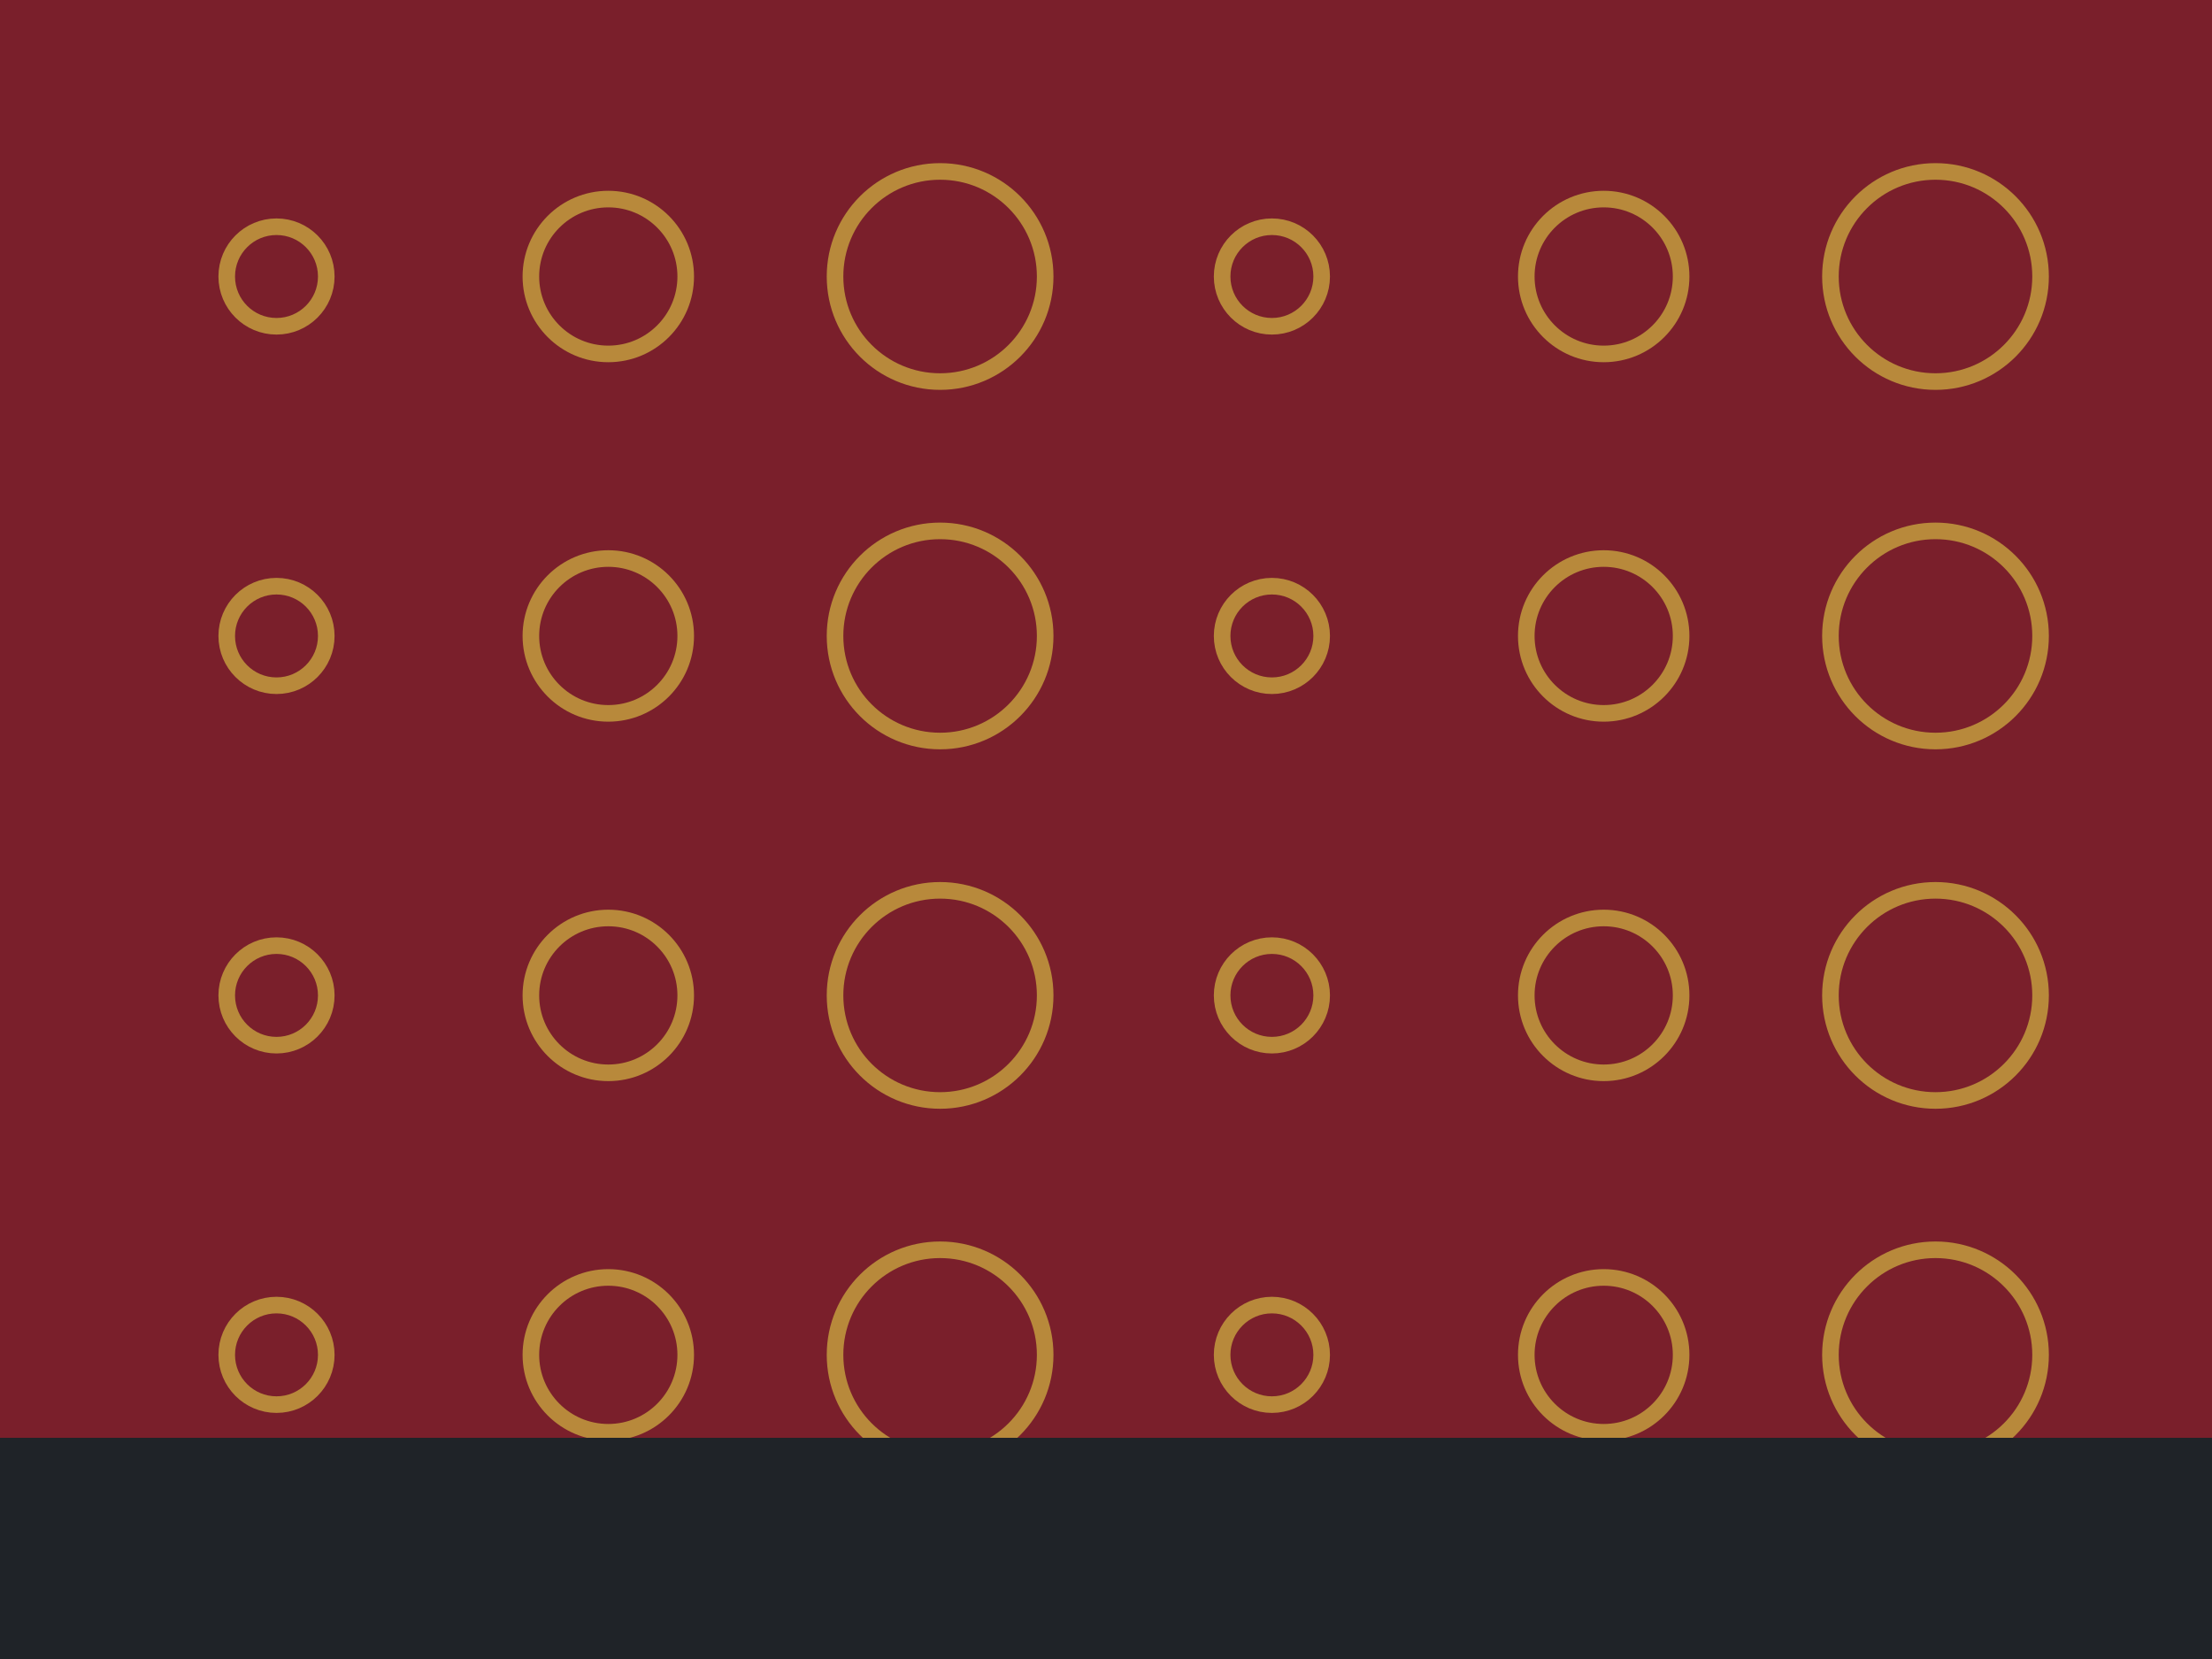
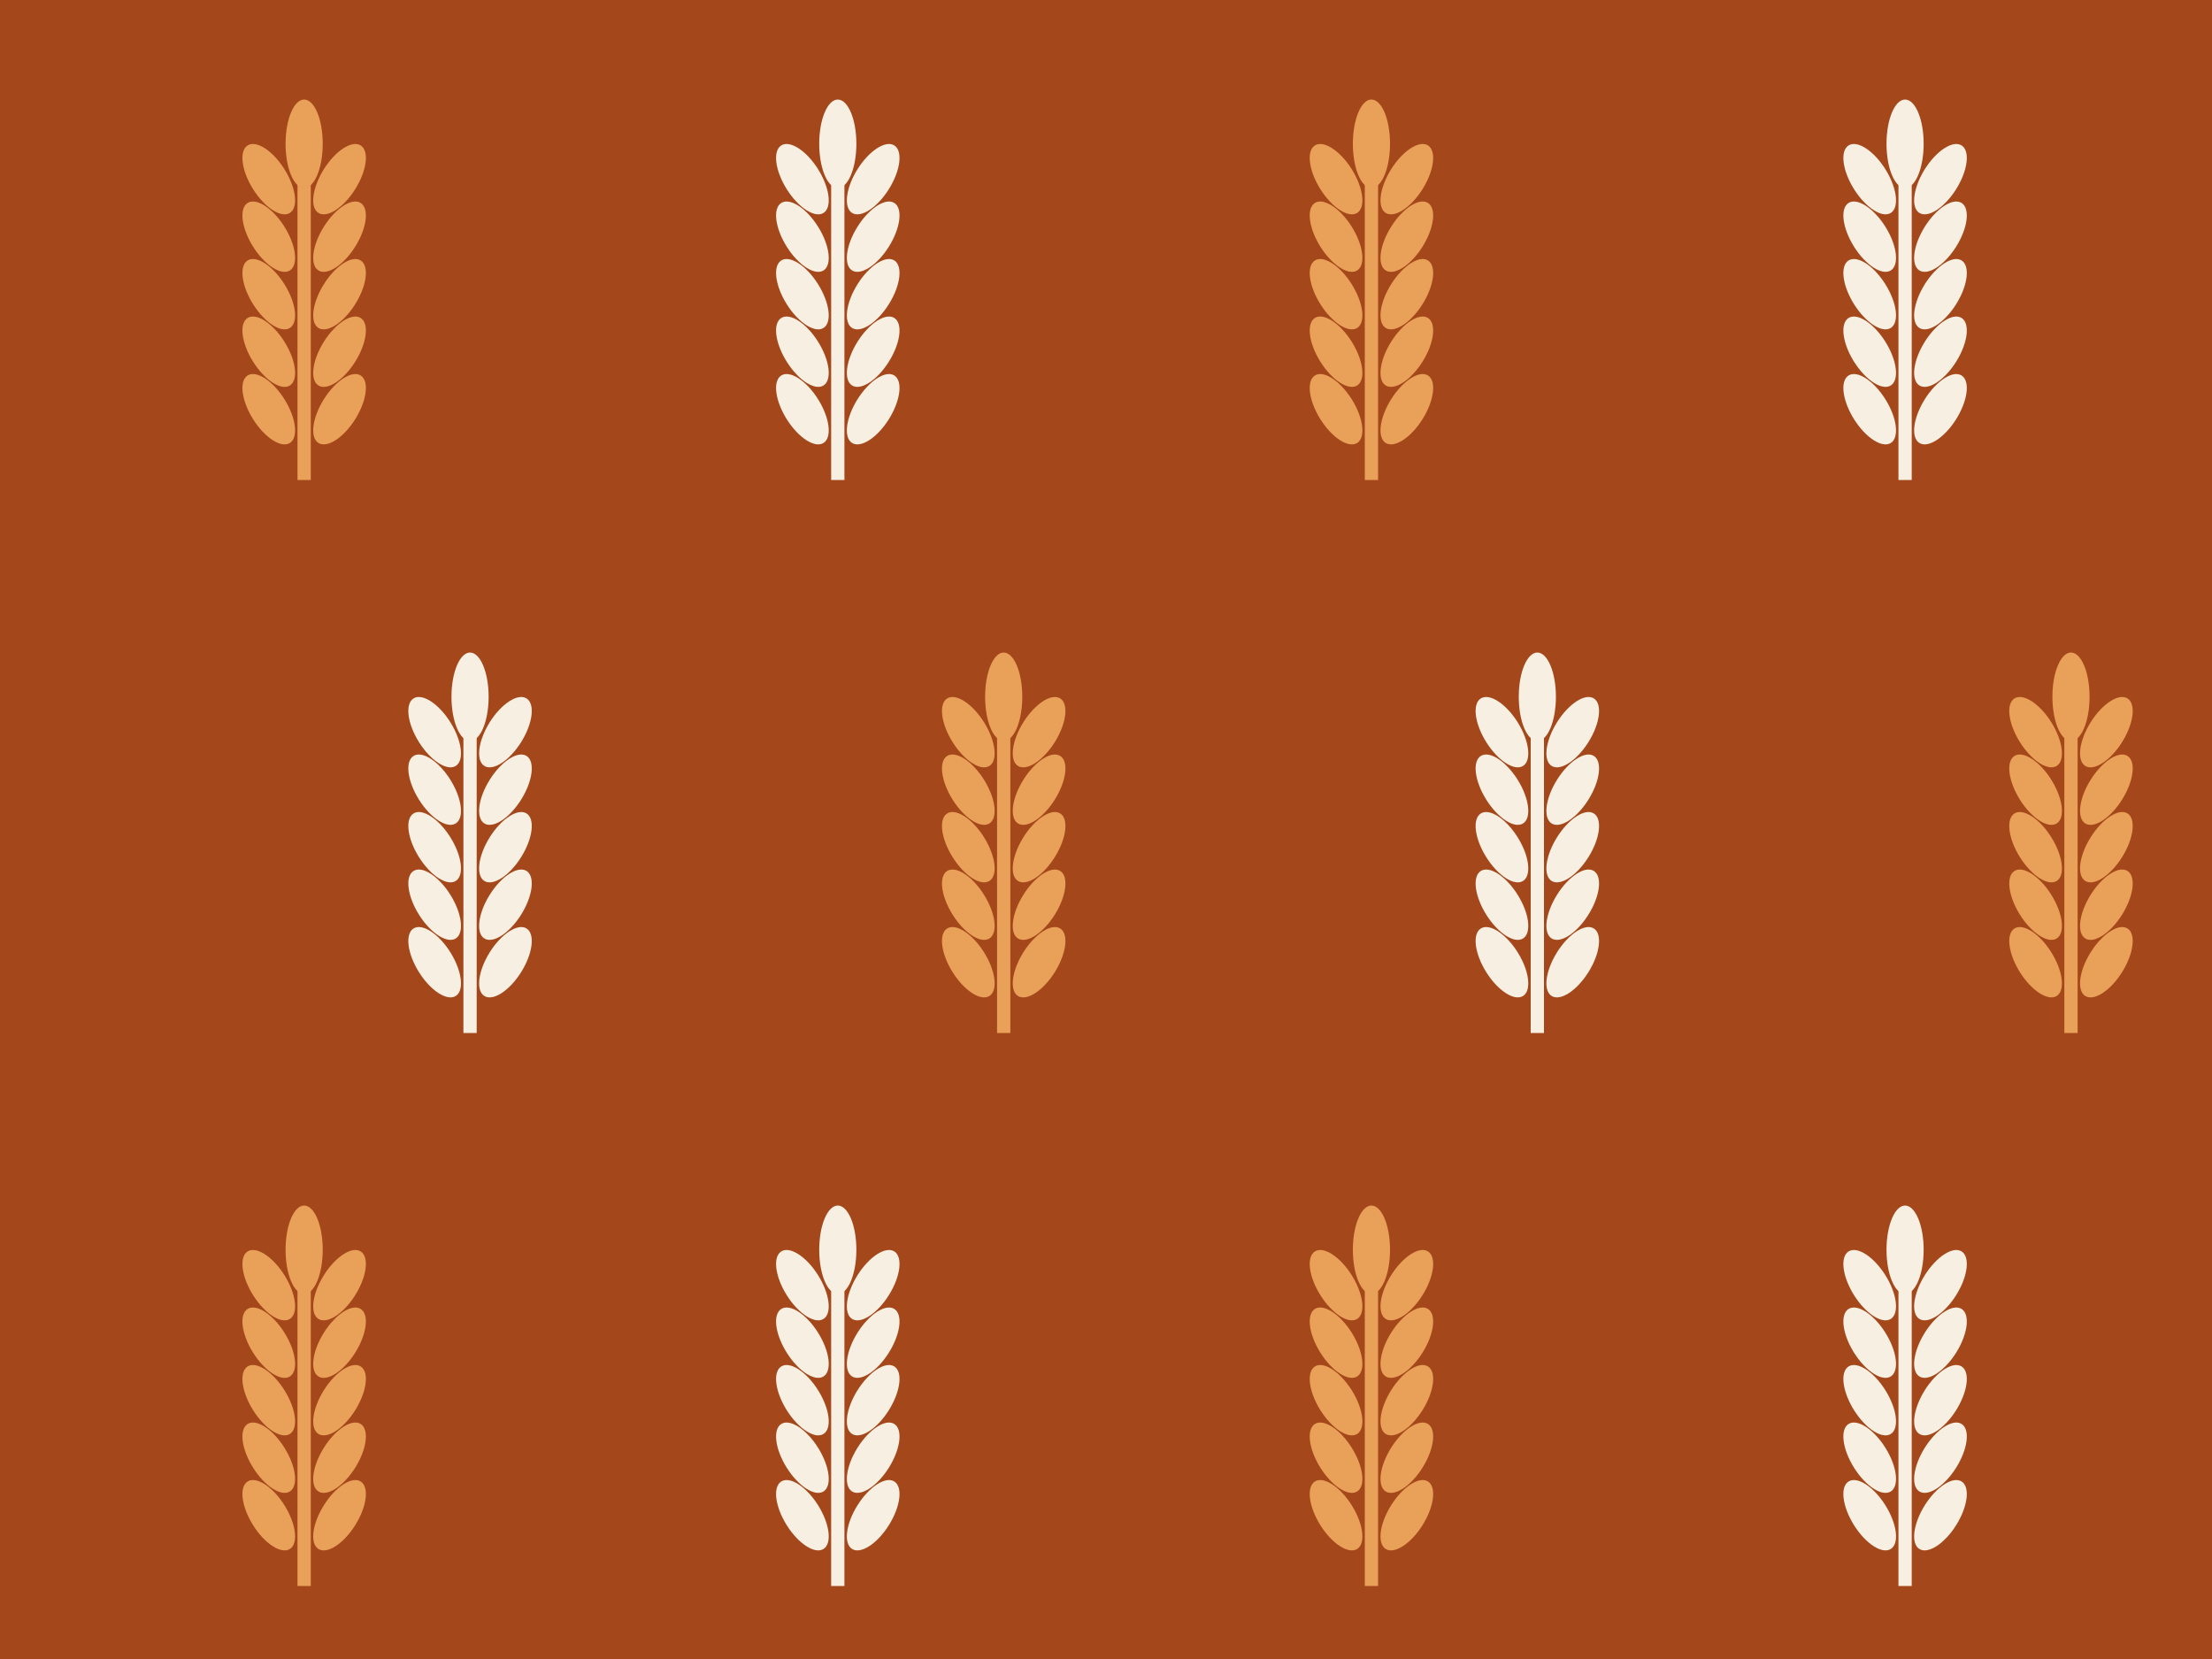
<svg xmlns="http://www.w3.org/2000/svg" width="800" height="600" viewBox="0 0 800 600">
-   <rect width="800" height="600" fill="#7a1f2b" />
-   <circle cx="100" cy="100" r="18" fill="none" stroke="#b8893b" stroke-width="6" />
-   <circle cx="220" cy="100" r="28" fill="none" stroke="#b8893b" stroke-width="6" />
-   <circle cx="340" cy="100" r="38" fill="none" stroke="#b8893b" stroke-width="6" />
-   <circle cx="460" cy="100" r="18" fill="none" stroke="#b8893b" stroke-width="6" />
-   <circle cx="580" cy="100" r="28" fill="none" stroke="#b8893b" stroke-width="6" />
-   <circle cx="700" cy="100" r="38" fill="none" stroke="#b8893b" stroke-width="6" />
-   <circle cx="100" cy="230" r="18" fill="none" stroke="#b8893b" stroke-width="6" />
-   <circle cx="220" cy="230" r="28" fill="none" stroke="#b8893b" stroke-width="6" />
-   <circle cx="340" cy="230" r="38" fill="none" stroke="#b8893b" stroke-width="6" />
-   <circle cx="460" cy="230" r="18" fill="none" stroke="#b8893b" stroke-width="6" />
-   <circle cx="580" cy="230" r="28" fill="none" stroke="#b8893b" stroke-width="6" />
-   <circle cx="700" cy="230" r="38" fill="none" stroke="#b8893b" stroke-width="6" />
-   <circle cx="100" cy="360" r="18" fill="none" stroke="#b8893b" stroke-width="6" />
-   <circle cx="220" cy="360" r="28" fill="none" stroke="#b8893b" stroke-width="6" />
-   <circle cx="340" cy="360" r="38" fill="none" stroke="#b8893b" stroke-width="6" />
-   <circle cx="460" cy="360" r="18" fill="none" stroke="#b8893b" stroke-width="6" />
-   <circle cx="580" cy="360" r="28" fill="none" stroke="#b8893b" stroke-width="6" />
-   <circle cx="700" cy="360" r="38" fill="none" stroke="#b8893b" stroke-width="6" />
-   <circle cx="100" cy="490" r="18" fill="none" stroke="#b8893b" stroke-width="6" />
-   <circle cx="220" cy="490" r="28" fill="none" stroke="#b8893b" stroke-width="6" />
-   <circle cx="340" cy="490" r="38" fill="none" stroke="#b8893b" stroke-width="6" />
-   <circle cx="460" cy="490" r="18" fill="none" stroke="#b8893b" stroke-width="6" />
-   <circle cx="580" cy="490" r="28" fill="none" stroke="#b8893b" stroke-width="6" />
-   <circle cx="700" cy="490" r="38" fill="none" stroke="#b8893b" stroke-width="6" />
-   <rect x="0" y="520" width="800" height="80" fill="#1f2328" />
+   <rect width="800" height="600" fill="#a4471a" />
+   <g transform="translate(110 100) scale(1.6)" fill="#e9a15a" stroke="none">
+     <path d="M-1.5 46 L1.5 46 L1.5 -22 L-1.5 -22Z" />
+     <ellipse cx="-8" cy="30" rx="4.2" ry="9" transform="rotate(-32 -8 30)" />
+     <ellipse cx="8" cy="30" rx="4.2" ry="9" transform="rotate(32 8 30)" />
+     <ellipse cx="-8" cy="17" rx="4.2" ry="9" transform="rotate(-32 -8 17)" />
+     <ellipse cx="8" cy="17" rx="4.2" ry="9" transform="rotate(32 8 17)" />
+     <ellipse cx="-8" cy="4" rx="4.2" ry="9" transform="rotate(-32 -8 4)" />
+     <ellipse cx="8" cy="4" rx="4.2" ry="9" transform="rotate(32 8 4)" />
+     <ellipse cx="-8" cy="-9" rx="4.2" ry="9" transform="rotate(-32 -8 -9)" />
+     <ellipse cx="8" cy="-9" rx="4.2" ry="9" transform="rotate(32 8 -9)" />
+     <ellipse cx="-8" cy="-22" rx="4.2" ry="9" transform="rotate(-32 -8 -22)" />
+     <ellipse cx="8" cy="-22" rx="4.2" ry="9" transform="rotate(32 8 -22)" />
+     <ellipse cx="0" cy="-30" rx="4.2" ry="10" />
+   </g>
+   <g transform="translate(303 100) scale(1.6)" fill="#f7efe1" stroke="none">
+     <path d="M-1.5 46 L1.5 46 L1.5 -22 L-1.5 -22Z" />
+     <ellipse cx="-8" cy="30" rx="4.2" ry="9" transform="rotate(-32 -8 30)" />
+     <ellipse cx="8" cy="30" rx="4.2" ry="9" transform="rotate(32 8 30)" />
+     <ellipse cx="-8" cy="17" rx="4.2" ry="9" transform="rotate(-32 -8 17)" />
+     <ellipse cx="8" cy="17" rx="4.2" ry="9" transform="rotate(32 8 17)" />
+     <ellipse cx="-8" cy="4" rx="4.2" ry="9" transform="rotate(-32 -8 4)" />
+     <ellipse cx="8" cy="4" rx="4.2" ry="9" transform="rotate(32 8 4)" />
+     <ellipse cx="-8" cy="-9" rx="4.2" ry="9" transform="rotate(-32 -8 -9)" />
+     <ellipse cx="8" cy="-9" rx="4.2" ry="9" transform="rotate(32 8 -9)" />
+     <ellipse cx="-8" cy="-22" rx="4.2" ry="9" transform="rotate(-32 -8 -22)" />
+     <ellipse cx="8" cy="-22" rx="4.2" ry="9" transform="rotate(32 8 -22)" />
+     <ellipse cx="0" cy="-30" rx="4.2" ry="10" />
+   </g>
+   <g transform="translate(496 100) scale(1.6)" fill="#e9a15a" stroke="none">
+     <path d="M-1.5 46 L1.5 46 L1.5 -22 L-1.5 -22Z" />
+     <ellipse cx="-8" cy="30" rx="4.2" ry="9" transform="rotate(-32 -8 30)" />
+     <ellipse cx="8" cy="30" rx="4.2" ry="9" transform="rotate(32 8 30)" />
+     <ellipse cx="-8" cy="17" rx="4.2" ry="9" transform="rotate(-32 -8 17)" />
+     <ellipse cx="8" cy="17" rx="4.2" ry="9" transform="rotate(32 8 17)" />
+     <ellipse cx="-8" cy="4" rx="4.2" ry="9" transform="rotate(-32 -8 4)" />
+     <ellipse cx="8" cy="4" rx="4.2" ry="9" transform="rotate(32 8 4)" />
+     <ellipse cx="-8" cy="-9" rx="4.2" ry="9" transform="rotate(-32 -8 -9)" />
+     <ellipse cx="8" cy="-9" rx="4.2" ry="9" transform="rotate(32 8 -9)" />
+     <ellipse cx="-8" cy="-22" rx="4.2" ry="9" transform="rotate(-32 -8 -22)" />
+     <ellipse cx="8" cy="-22" rx="4.2" ry="9" transform="rotate(32 8 -22)" />
+     <ellipse cx="0" cy="-30" rx="4.2" ry="10" />
+   </g>
+   <g transform="translate(689 100) scale(1.6)" fill="#f7efe1" stroke="none">
+     <path d="M-1.5 46 L1.5 46 L1.5 -22 L-1.5 -22Z" />
+     <ellipse cx="-8" cy="30" rx="4.2" ry="9" transform="rotate(-32 -8 30)" />
+     <ellipse cx="8" cy="30" rx="4.2" ry="9" transform="rotate(32 8 30)" />
+     <ellipse cx="-8" cy="17" rx="4.2" ry="9" transform="rotate(-32 -8 17)" />
+     <ellipse cx="8" cy="17" rx="4.2" ry="9" transform="rotate(32 8 17)" />
+     <ellipse cx="-8" cy="4" rx="4.2" ry="9" transform="rotate(-32 -8 4)" />
+     <ellipse cx="8" cy="4" rx="4.2" ry="9" transform="rotate(32 8 4)" />
+     <ellipse cx="-8" cy="-9" rx="4.2" ry="9" transform="rotate(-32 -8 -9)" />
+     <ellipse cx="8" cy="-9" rx="4.2" ry="9" transform="rotate(32 8 -9)" />
+     <ellipse cx="-8" cy="-22" rx="4.2" ry="9" transform="rotate(-32 -8 -22)" />
+     <ellipse cx="8" cy="-22" rx="4.2" ry="9" transform="rotate(32 8 -22)" />
+     <ellipse cx="0" cy="-30" rx="4.2" ry="10" />
+   </g>
+   <g transform="translate(170 300) scale(1.6)" fill="#f7efe1" stroke="none">
+     <path d="M-1.5 46 L1.5 46 L1.5 -22 L-1.5 -22Z" />
+     <ellipse cx="-8" cy="30" rx="4.2" ry="9" transform="rotate(-32 -8 30)" />
+     <ellipse cx="8" cy="30" rx="4.2" ry="9" transform="rotate(32 8 30)" />
+     <ellipse cx="-8" cy="17" rx="4.2" ry="9" transform="rotate(-32 -8 17)" />
+     <ellipse cx="8" cy="17" rx="4.2" ry="9" transform="rotate(32 8 17)" />
+     <ellipse cx="-8" cy="4" rx="4.2" ry="9" transform="rotate(-32 -8 4)" />
+     <ellipse cx="8" cy="4" rx="4.2" ry="9" transform="rotate(32 8 4)" />
+     <ellipse cx="-8" cy="-9" rx="4.2" ry="9" transform="rotate(-32 -8 -9)" />
+     <ellipse cx="8" cy="-9" rx="4.2" ry="9" transform="rotate(32 8 -9)" />
+     <ellipse cx="-8" cy="-22" rx="4.2" ry="9" transform="rotate(-32 -8 -22)" />
+     <ellipse cx="8" cy="-22" rx="4.2" ry="9" transform="rotate(32 8 -22)" />
+     <ellipse cx="0" cy="-30" rx="4.2" ry="10" />
+   </g>
+   <g transform="translate(363 300) scale(1.6)" fill="#e9a15a" stroke="none">
+     <path d="M-1.5 46 L1.5 46 L1.5 -22 L-1.5 -22Z" />
+     <ellipse cx="-8" cy="30" rx="4.2" ry="9" transform="rotate(-32 -8 30)" />
+     <ellipse cx="8" cy="30" rx="4.2" ry="9" transform="rotate(32 8 30)" />
+     <ellipse cx="-8" cy="17" rx="4.2" ry="9" transform="rotate(-32 -8 17)" />
+     <ellipse cx="8" cy="17" rx="4.2" ry="9" transform="rotate(32 8 17)" />
+     <ellipse cx="-8" cy="4" rx="4.2" ry="9" transform="rotate(-32 -8 4)" />
+     <ellipse cx="8" cy="4" rx="4.2" ry="9" transform="rotate(32 8 4)" />
+     <ellipse cx="-8" cy="-9" rx="4.2" ry="9" transform="rotate(-32 -8 -9)" />
+     <ellipse cx="8" cy="-9" rx="4.2" ry="9" transform="rotate(32 8 -9)" />
+     <ellipse cx="-8" cy="-22" rx="4.2" ry="9" transform="rotate(-32 -8 -22)" />
+     <ellipse cx="8" cy="-22" rx="4.2" ry="9" transform="rotate(32 8 -22)" />
+     <ellipse cx="0" cy="-30" rx="4.2" ry="10" />
+   </g>
+   <g transform="translate(556 300) scale(1.6)" fill="#f7efe1" stroke="none">
+     <path d="M-1.5 46 L1.5 46 L1.5 -22 L-1.5 -22Z" />
+     <ellipse cx="-8" cy="30" rx="4.2" ry="9" transform="rotate(-32 -8 30)" />
+     <ellipse cx="8" cy="30" rx="4.2" ry="9" transform="rotate(32 8 30)" />
+     <ellipse cx="-8" cy="17" rx="4.2" ry="9" transform="rotate(-32 -8 17)" />
+     <ellipse cx="8" cy="17" rx="4.2" ry="9" transform="rotate(32 8 17)" />
+     <ellipse cx="-8" cy="4" rx="4.2" ry="9" transform="rotate(-32 -8 4)" />
+     <ellipse cx="8" cy="4" rx="4.2" ry="9" transform="rotate(32 8 4)" />
+     <ellipse cx="-8" cy="-9" rx="4.2" ry="9" transform="rotate(-32 -8 -9)" />
+     <ellipse cx="8" cy="-9" rx="4.2" ry="9" transform="rotate(32 8 -9)" />
+     <ellipse cx="-8" cy="-22" rx="4.2" ry="9" transform="rotate(-32 -8 -22)" />
+     <ellipse cx="8" cy="-22" rx="4.2" ry="9" transform="rotate(32 8 -22)" />
+     <ellipse cx="0" cy="-30" rx="4.2" ry="10" />
+   </g>
+   <g transform="translate(749 300) scale(1.6)" fill="#e9a15a" stroke="none">
+     <path d="M-1.5 46 L1.5 46 L1.5 -22 L-1.5 -22Z" />
+     <ellipse cx="-8" cy="30" rx="4.2" ry="9" transform="rotate(-32 -8 30)" />
+     <ellipse cx="8" cy="30" rx="4.2" ry="9" transform="rotate(32 8 30)" />
+     <ellipse cx="-8" cy="17" rx="4.2" ry="9" transform="rotate(-32 -8 17)" />
+     <ellipse cx="8" cy="17" rx="4.2" ry="9" transform="rotate(32 8 17)" />
+     <ellipse cx="-8" cy="4" rx="4.2" ry="9" transform="rotate(-32 -8 4)" />
+     <ellipse cx="8" cy="4" rx="4.2" ry="9" transform="rotate(32 8 4)" />
+     <ellipse cx="-8" cy="-9" rx="4.2" ry="9" transform="rotate(-32 -8 -9)" />
+     <ellipse cx="8" cy="-9" rx="4.2" ry="9" transform="rotate(32 8 -9)" />
+     <ellipse cx="-8" cy="-22" rx="4.2" ry="9" transform="rotate(-32 -8 -22)" />
+     <ellipse cx="8" cy="-22" rx="4.2" ry="9" transform="rotate(32 8 -22)" />
+     <ellipse cx="0" cy="-30" rx="4.2" ry="10" />
+   </g>
+   <g transform="translate(110 500) scale(1.6)" fill="#e9a15a" stroke="none">
+     <path d="M-1.5 46 L1.5 46 L1.5 -22 L-1.5 -22Z" />
+     <ellipse cx="-8" cy="30" rx="4.2" ry="9" transform="rotate(-32 -8 30)" />
+     <ellipse cx="8" cy="30" rx="4.2" ry="9" transform="rotate(32 8 30)" />
+     <ellipse cx="-8" cy="17" rx="4.2" ry="9" transform="rotate(-32 -8 17)" />
+     <ellipse cx="8" cy="17" rx="4.2" ry="9" transform="rotate(32 8 17)" />
+     <ellipse cx="-8" cy="4" rx="4.2" ry="9" transform="rotate(-32 -8 4)" />
+     <ellipse cx="8" cy="4" rx="4.2" ry="9" transform="rotate(32 8 4)" />
+     <ellipse cx="-8" cy="-9" rx="4.2" ry="9" transform="rotate(-32 -8 -9)" />
+     <ellipse cx="8" cy="-9" rx="4.2" ry="9" transform="rotate(32 8 -9)" />
+     <ellipse cx="-8" cy="-22" rx="4.2" ry="9" transform="rotate(-32 -8 -22)" />
+     <ellipse cx="8" cy="-22" rx="4.2" ry="9" transform="rotate(32 8 -22)" />
+     <ellipse cx="0" cy="-30" rx="4.2" ry="10" />
+   </g>
+   <g transform="translate(303 500) scale(1.6)" fill="#f7efe1" stroke="none">
+     <path d="M-1.5 46 L1.5 46 L1.5 -22 L-1.5 -22Z" />
+     <ellipse cx="-8" cy="30" rx="4.2" ry="9" transform="rotate(-32 -8 30)" />
+     <ellipse cx="8" cy="30" rx="4.2" ry="9" transform="rotate(32 8 30)" />
+     <ellipse cx="-8" cy="17" rx="4.2" ry="9" transform="rotate(-32 -8 17)" />
+     <ellipse cx="8" cy="17" rx="4.2" ry="9" transform="rotate(32 8 17)" />
+     <ellipse cx="-8" cy="4" rx="4.2" ry="9" transform="rotate(-32 -8 4)" />
+     <ellipse cx="8" cy="4" rx="4.2" ry="9" transform="rotate(32 8 4)" />
+     <ellipse cx="-8" cy="-9" rx="4.2" ry="9" transform="rotate(-32 -8 -9)" />
+     <ellipse cx="8" cy="-9" rx="4.2" ry="9" transform="rotate(32 8 -9)" />
+     <ellipse cx="-8" cy="-22" rx="4.2" ry="9" transform="rotate(-32 -8 -22)" />
+     <ellipse cx="8" cy="-22" rx="4.2" ry="9" transform="rotate(32 8 -22)" />
+     <ellipse cx="0" cy="-30" rx="4.2" ry="10" />
+   </g>
+   <g transform="translate(496 500) scale(1.6)" fill="#e9a15a" stroke="none">
+     <path d="M-1.5 46 L1.5 46 L1.5 -22 L-1.5 -22Z" />
+     <ellipse cx="-8" cy="30" rx="4.2" ry="9" transform="rotate(-32 -8 30)" />
+     <ellipse cx="8" cy="30" rx="4.2" ry="9" transform="rotate(32 8 30)" />
+     <ellipse cx="-8" cy="17" rx="4.2" ry="9" transform="rotate(-32 -8 17)" />
+     <ellipse cx="8" cy="17" rx="4.2" ry="9" transform="rotate(32 8 17)" />
+     <ellipse cx="-8" cy="4" rx="4.2" ry="9" transform="rotate(-32 -8 4)" />
+     <ellipse cx="8" cy="4" rx="4.2" ry="9" transform="rotate(32 8 4)" />
+     <ellipse cx="-8" cy="-9" rx="4.2" ry="9" transform="rotate(-32 -8 -9)" />
+     <ellipse cx="8" cy="-9" rx="4.2" ry="9" transform="rotate(32 8 -9)" />
+     <ellipse cx="-8" cy="-22" rx="4.2" ry="9" transform="rotate(-32 -8 -22)" />
+     <ellipse cx="8" cy="-22" rx="4.2" ry="9" transform="rotate(32 8 -22)" />
+     <ellipse cx="0" cy="-30" rx="4.2" ry="10" />
+   </g>
+   <g transform="translate(689 500) scale(1.6)" fill="#f7efe1" stroke="none">
+     <path d="M-1.5 46 L1.5 46 L1.5 -22 L-1.5 -22Z" />
+     <ellipse cx="-8" cy="30" rx="4.2" ry="9" transform="rotate(-32 -8 30)" />
+     <ellipse cx="8" cy="30" rx="4.2" ry="9" transform="rotate(32 8 30)" />
+     <ellipse cx="-8" cy="17" rx="4.2" ry="9" transform="rotate(-32 -8 17)" />
+     <ellipse cx="8" cy="17" rx="4.2" ry="9" transform="rotate(32 8 17)" />
+     <ellipse cx="-8" cy="4" rx="4.2" ry="9" transform="rotate(-32 -8 4)" />
+     <ellipse cx="8" cy="4" rx="4.2" ry="9" transform="rotate(32 8 4)" />
+     <ellipse cx="-8" cy="-9" rx="4.2" ry="9" transform="rotate(-32 -8 -9)" />
+     <ellipse cx="8" cy="-9" rx="4.2" ry="9" transform="rotate(32 8 -9)" />
+     <ellipse cx="-8" cy="-22" rx="4.2" ry="9" transform="rotate(-32 -8 -22)" />
+     <ellipse cx="8" cy="-22" rx="4.2" ry="9" transform="rotate(32 8 -22)" />
+     <ellipse cx="0" cy="-30" rx="4.2" ry="10" />
+   </g>
</svg>
